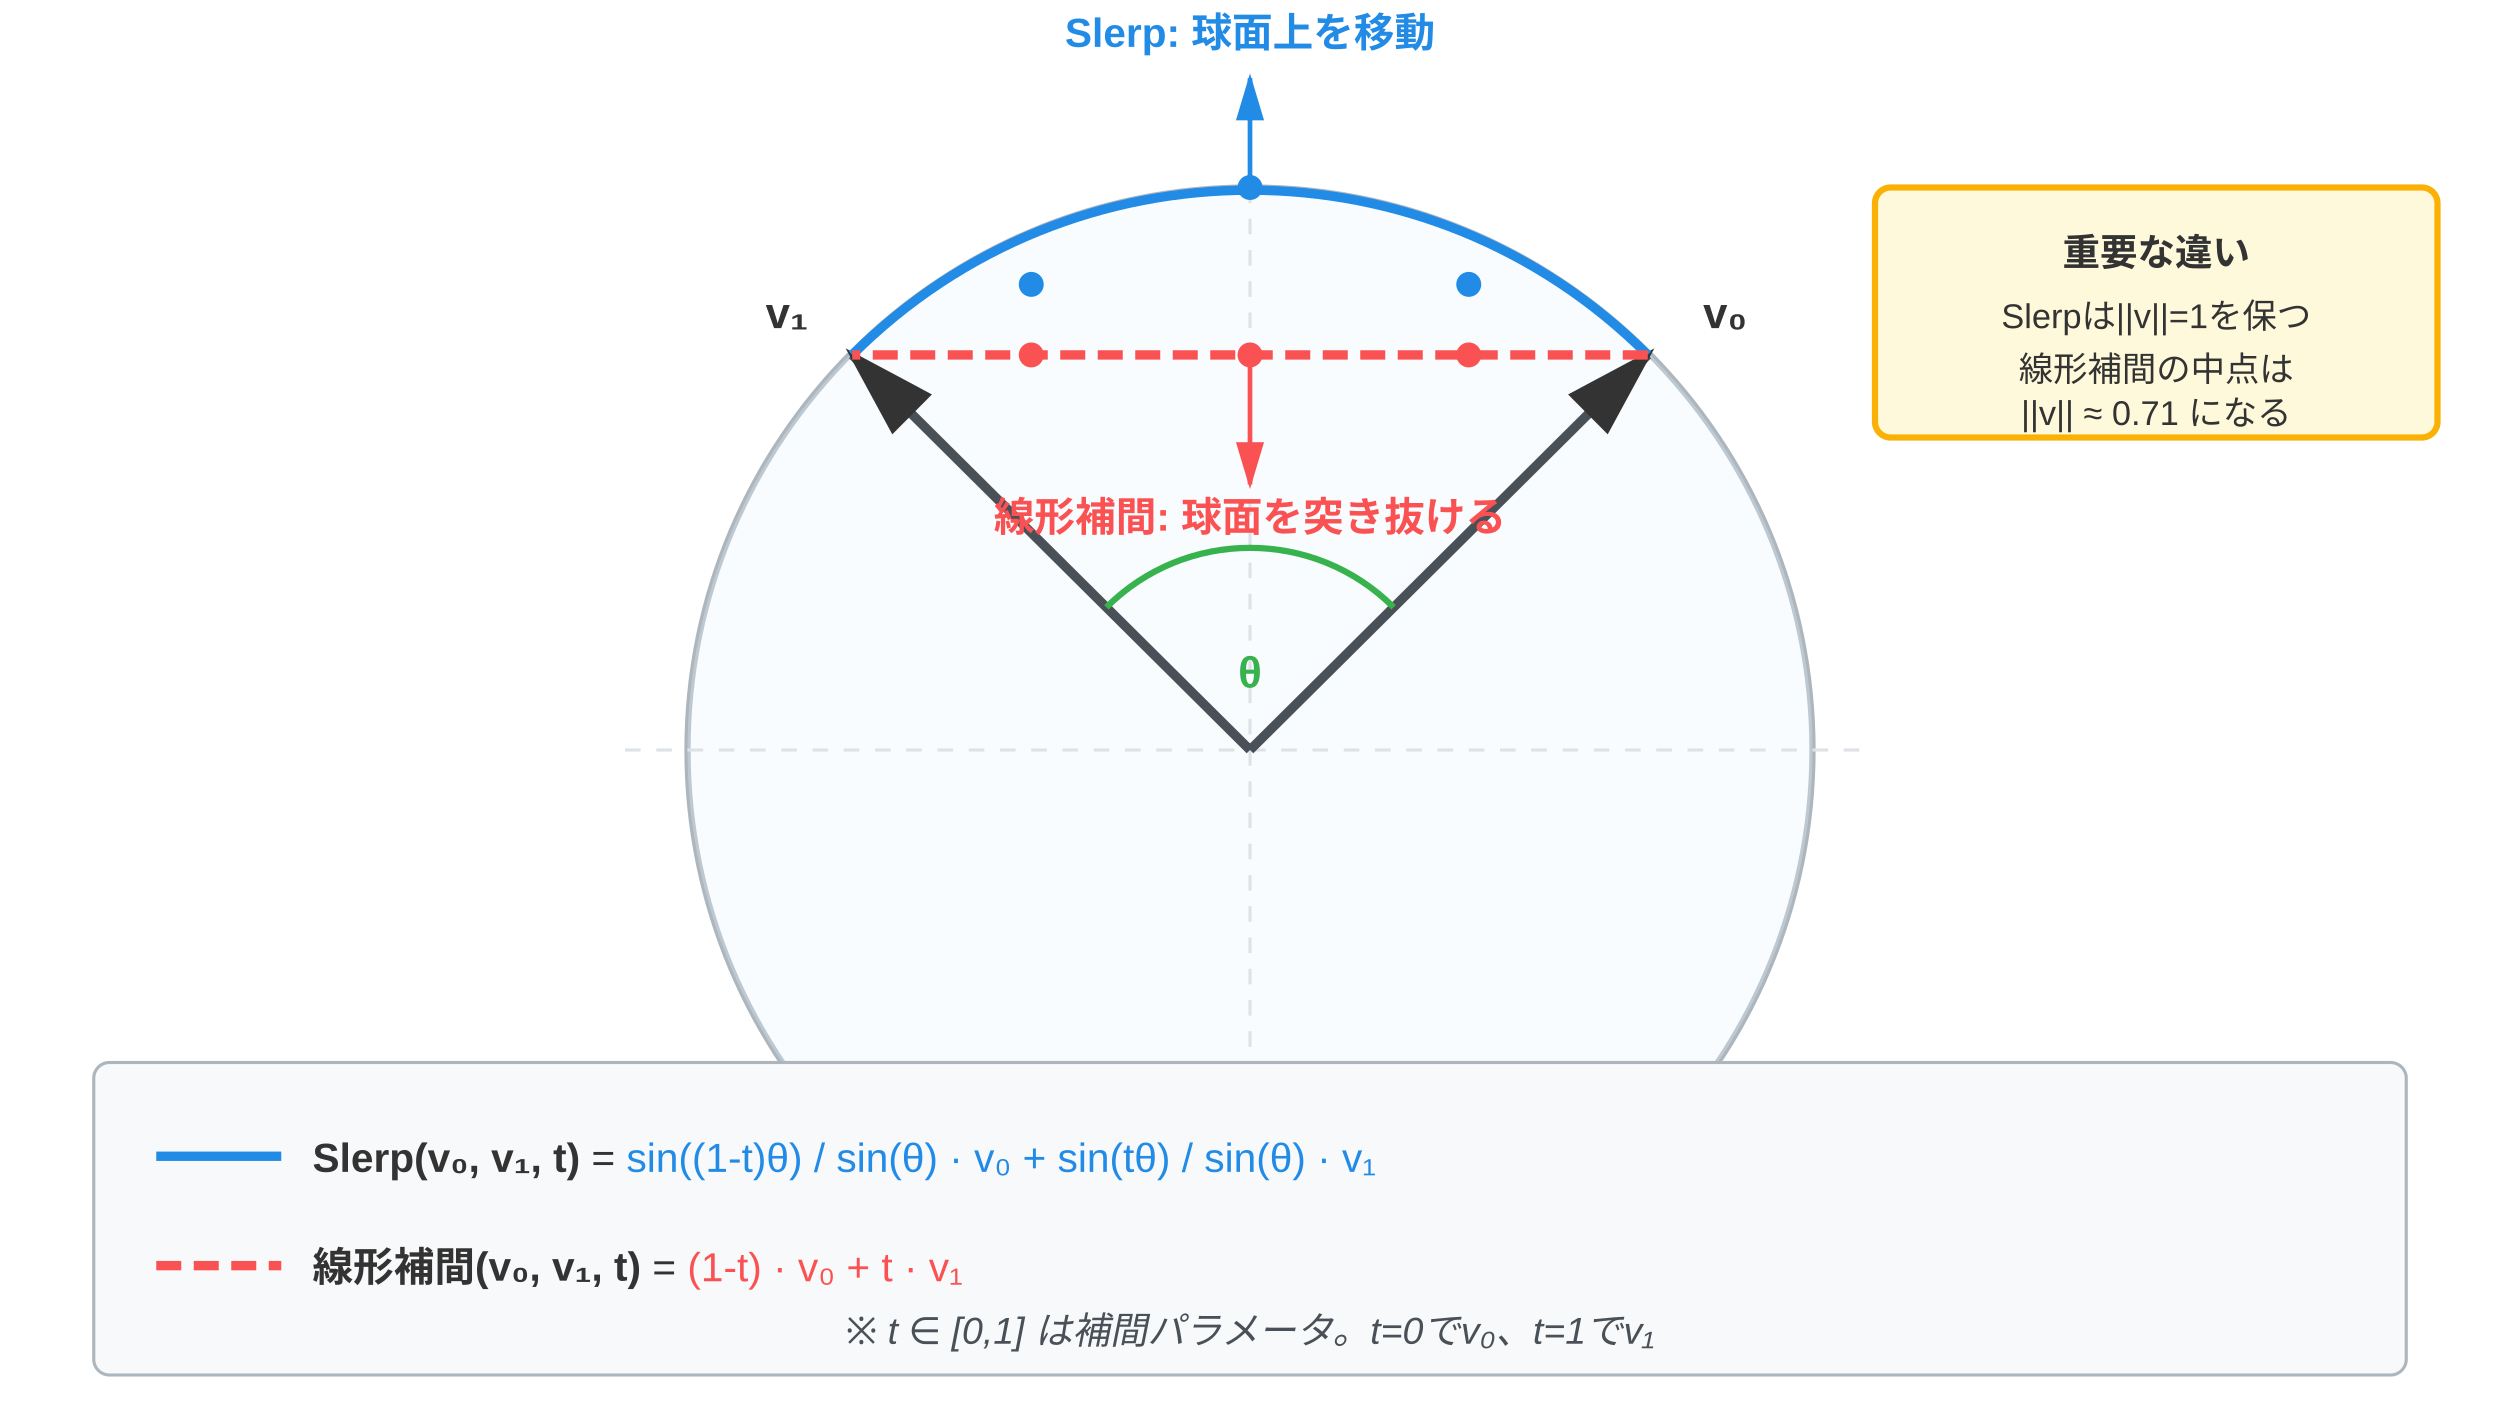
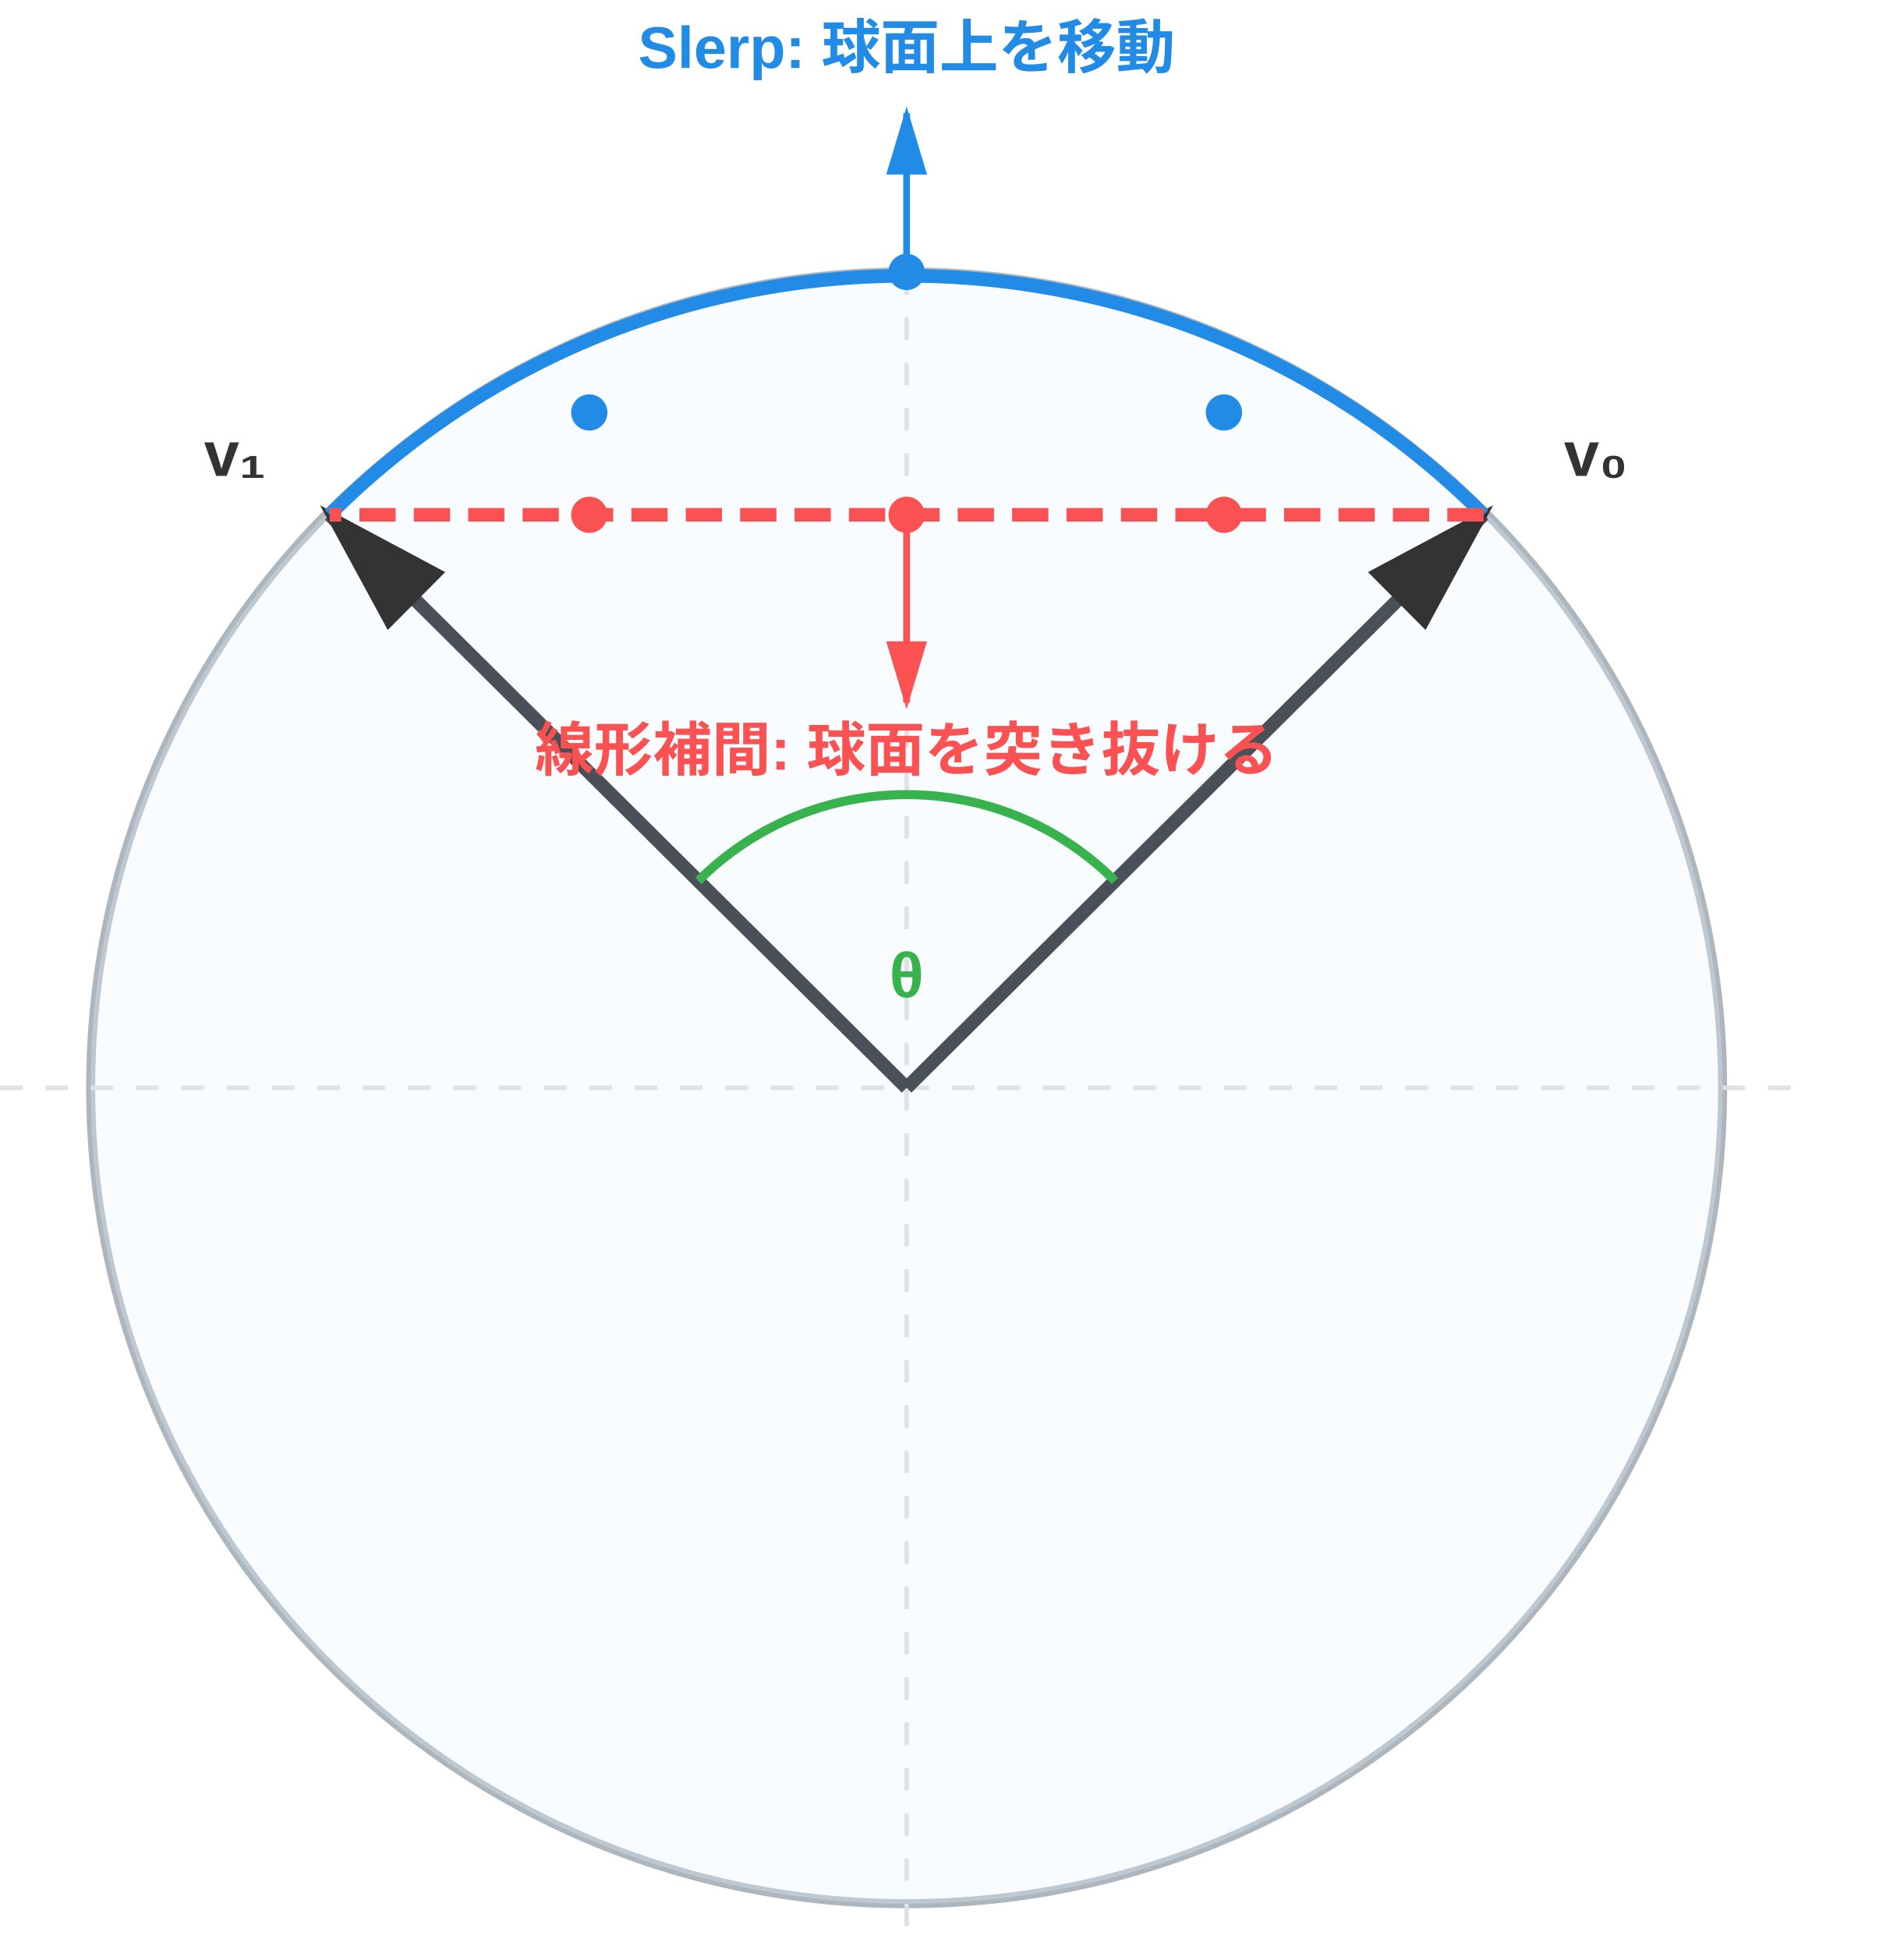
- <svg xmlns="http://www.w3.org/2000/svg" viewBox="0 40 800 450">
+ <svg xmlns="http://www.w3.org/2000/svg" viewBox="200 40 420 430">
  <defs>
    <marker id="arrowhead2" markerWidth="10" markerHeight="10" refX="9" refY="3" orient="auto">
      <polygon points="0 0, 10 3, 0 6" fill="#333" />
    </marker>
    <marker id="arrowhead-red" markerWidth="10" markerHeight="10" refX="9" refY="3" orient="auto">
      <polygon points="0 0, 10 3, 0 6" fill="#fa5252" />
    </marker>
    <marker id="arrowhead-blue" markerWidth="10" markerHeight="10" refX="9" refY="3" orient="auto">
      <polygon points="0 0, 10 3, 0 6" fill="#228be6" />
    </marker>
  </defs>
  <g id="interpolation-diagram">
    <circle cx="400" cy="280" r="180" fill="none" stroke="#adb5bd" stroke-width="2" />
    <circle cx="400" cy="280" r="180" fill="#e7f5ff" fill-opacity="0.3" />
    <line x1="200" y1="280" x2="600" y2="280" stroke="#dee2e6" stroke-width="1" stroke-dasharray="5,5" />
    <line x1="400" y1="80" x2="400" y2="480" stroke="#dee2e6" stroke-width="1" stroke-dasharray="5,5" />
    <line x1="400" y1="280" x2="527.28" y2="153.58" stroke="#495057" stroke-width="3" marker-end="url(#arrowhead2)" />
    <text x="545" y="145" font-family="Arial, sans-serif" font-size="14" font-weight="bold" fill="#333">v₀</text>
    <line x1="400" y1="280" x2="272.72" y2="153.58" stroke="#495057" stroke-width="3" marker-end="url(#arrowhead2)" />
    <text x="245" y="145" font-family="Arial, sans-serif" font-size="14" font-weight="bold" fill="#333">v₁</text>
    <path d="M 527.28,153.58 A 180,180 0 0,0 272.72,153.58" fill="none" stroke="#228be6" stroke-width="3" stroke-dasharray="none" />
    <line x1="527.28" y1="153.58" x2="272.72" y2="153.58" stroke="#fa5252" stroke-width="3" stroke-dasharray="8,4" />
    <circle cx="470" cy="131" r="4" fill="#228be6" />
    <circle cx="400" cy="100" r="4" fill="#228be6" />
    <circle cx="330" cy="131" r="4" fill="#228be6" />
    <circle cx="470" cy="153.58" r="4" fill="#fa5252" />
    <circle cx="400" cy="153.58" r="4" fill="#fa5252" />
    <circle cx="330" cy="153.58" r="4" fill="#fa5252" />
    <path d="M 400,100 L 400,65" stroke="#228be6" stroke-width="1.5" marker-end="url(#arrowhead-blue)" />
    <text x="400" y="55" font-family="Arial, sans-serif" font-size="13" text-anchor="middle" fill="#228be6" font-weight="bold">Slerp: 球面上を移動</text>
    <path d="M 400,153.58 L 400,195" stroke="#fa5252" stroke-width="1.5" marker-end="url(#arrowhead-red)" />
    <text x="400" y="210" font-family="Arial, sans-serif" font-size="13" text-anchor="middle" fill="#fa5252" font-weight="bold">線形補間: 球面を突き抜ける</text>
    <path d="M 445.96,234.35 A 65,65 0 0,0 354.04,234.35" fill="none" stroke="#37b24d" stroke-width="2" />
    <text x="400" y="260" font-family="Arial, sans-serif" font-size="14" text-anchor="middle" fill="#37b24d" font-weight="bold">θ</text>
  </g>
-   <g id="legend">
-     <rect x="30" y="380" width="740" height="100" fill="#f8f9fa" stroke="#adb5bd" stroke-width="1" rx="5" />
-     <line x1="50" y1="410" x2="90" y2="410" stroke="#228be6" stroke-width="3" />
-     <text x="100" y="415" font-family="Arial, sans-serif" font-size="13" fill="#333">
-       <tspan font-weight="bold">Slerp(v₀, v₁, t)</tspan> = 
-       <tspan fill="#228be6">sin((1-t)θ) / sin(θ) · v₀ + sin(tθ) / sin(θ) · v₁</tspan>
-     </text>
-     <line x1="50" y1="445" x2="90" y2="445" stroke="#fa5252" stroke-width="3" stroke-dasharray="8,4" />
-     <text x="100" y="450" font-family="Arial, sans-serif" font-size="13" fill="#333">
-       <tspan font-weight="bold">線形補間(v₀, v₁, t)</tspan> = 
-       <tspan fill="#fa5252">(1-t) · v₀ + t · v₁</tspan>
-     </text>
-     <text x="400" y="470" font-family="Arial, sans-serif" font-size="12" text-anchor="middle" fill="#495057" font-style="italic">
-       ※ t ∈ [0,1] は補間パラメータ。t=0でv₀、t=1でv₁
-     </text>
-   </g>
-   <rect x="600" y="100" width="180" height="80" fill="#fff9db" stroke="#fab005" stroke-width="2" rx="5" />
-   <text x="690" y="125" font-family="Arial, sans-serif" font-size="12" text-anchor="middle" fill="#333" font-weight="bold">重要な違い</text>
-   <text x="690" y="145" font-family="Arial, sans-serif" font-size="11" text-anchor="middle" fill="#333">Slerpは||v||=1を保つ</text>
-   <text x="690" y="162" font-family="Arial, sans-serif" font-size="11" text-anchor="middle" fill="#333">線形補間の中点は</text>
-   <text x="690" y="176" font-family="Arial, sans-serif" font-size="11" text-anchor="middle" fill="#333">||v|| ≈ 0.71 になる</text>
</svg>
